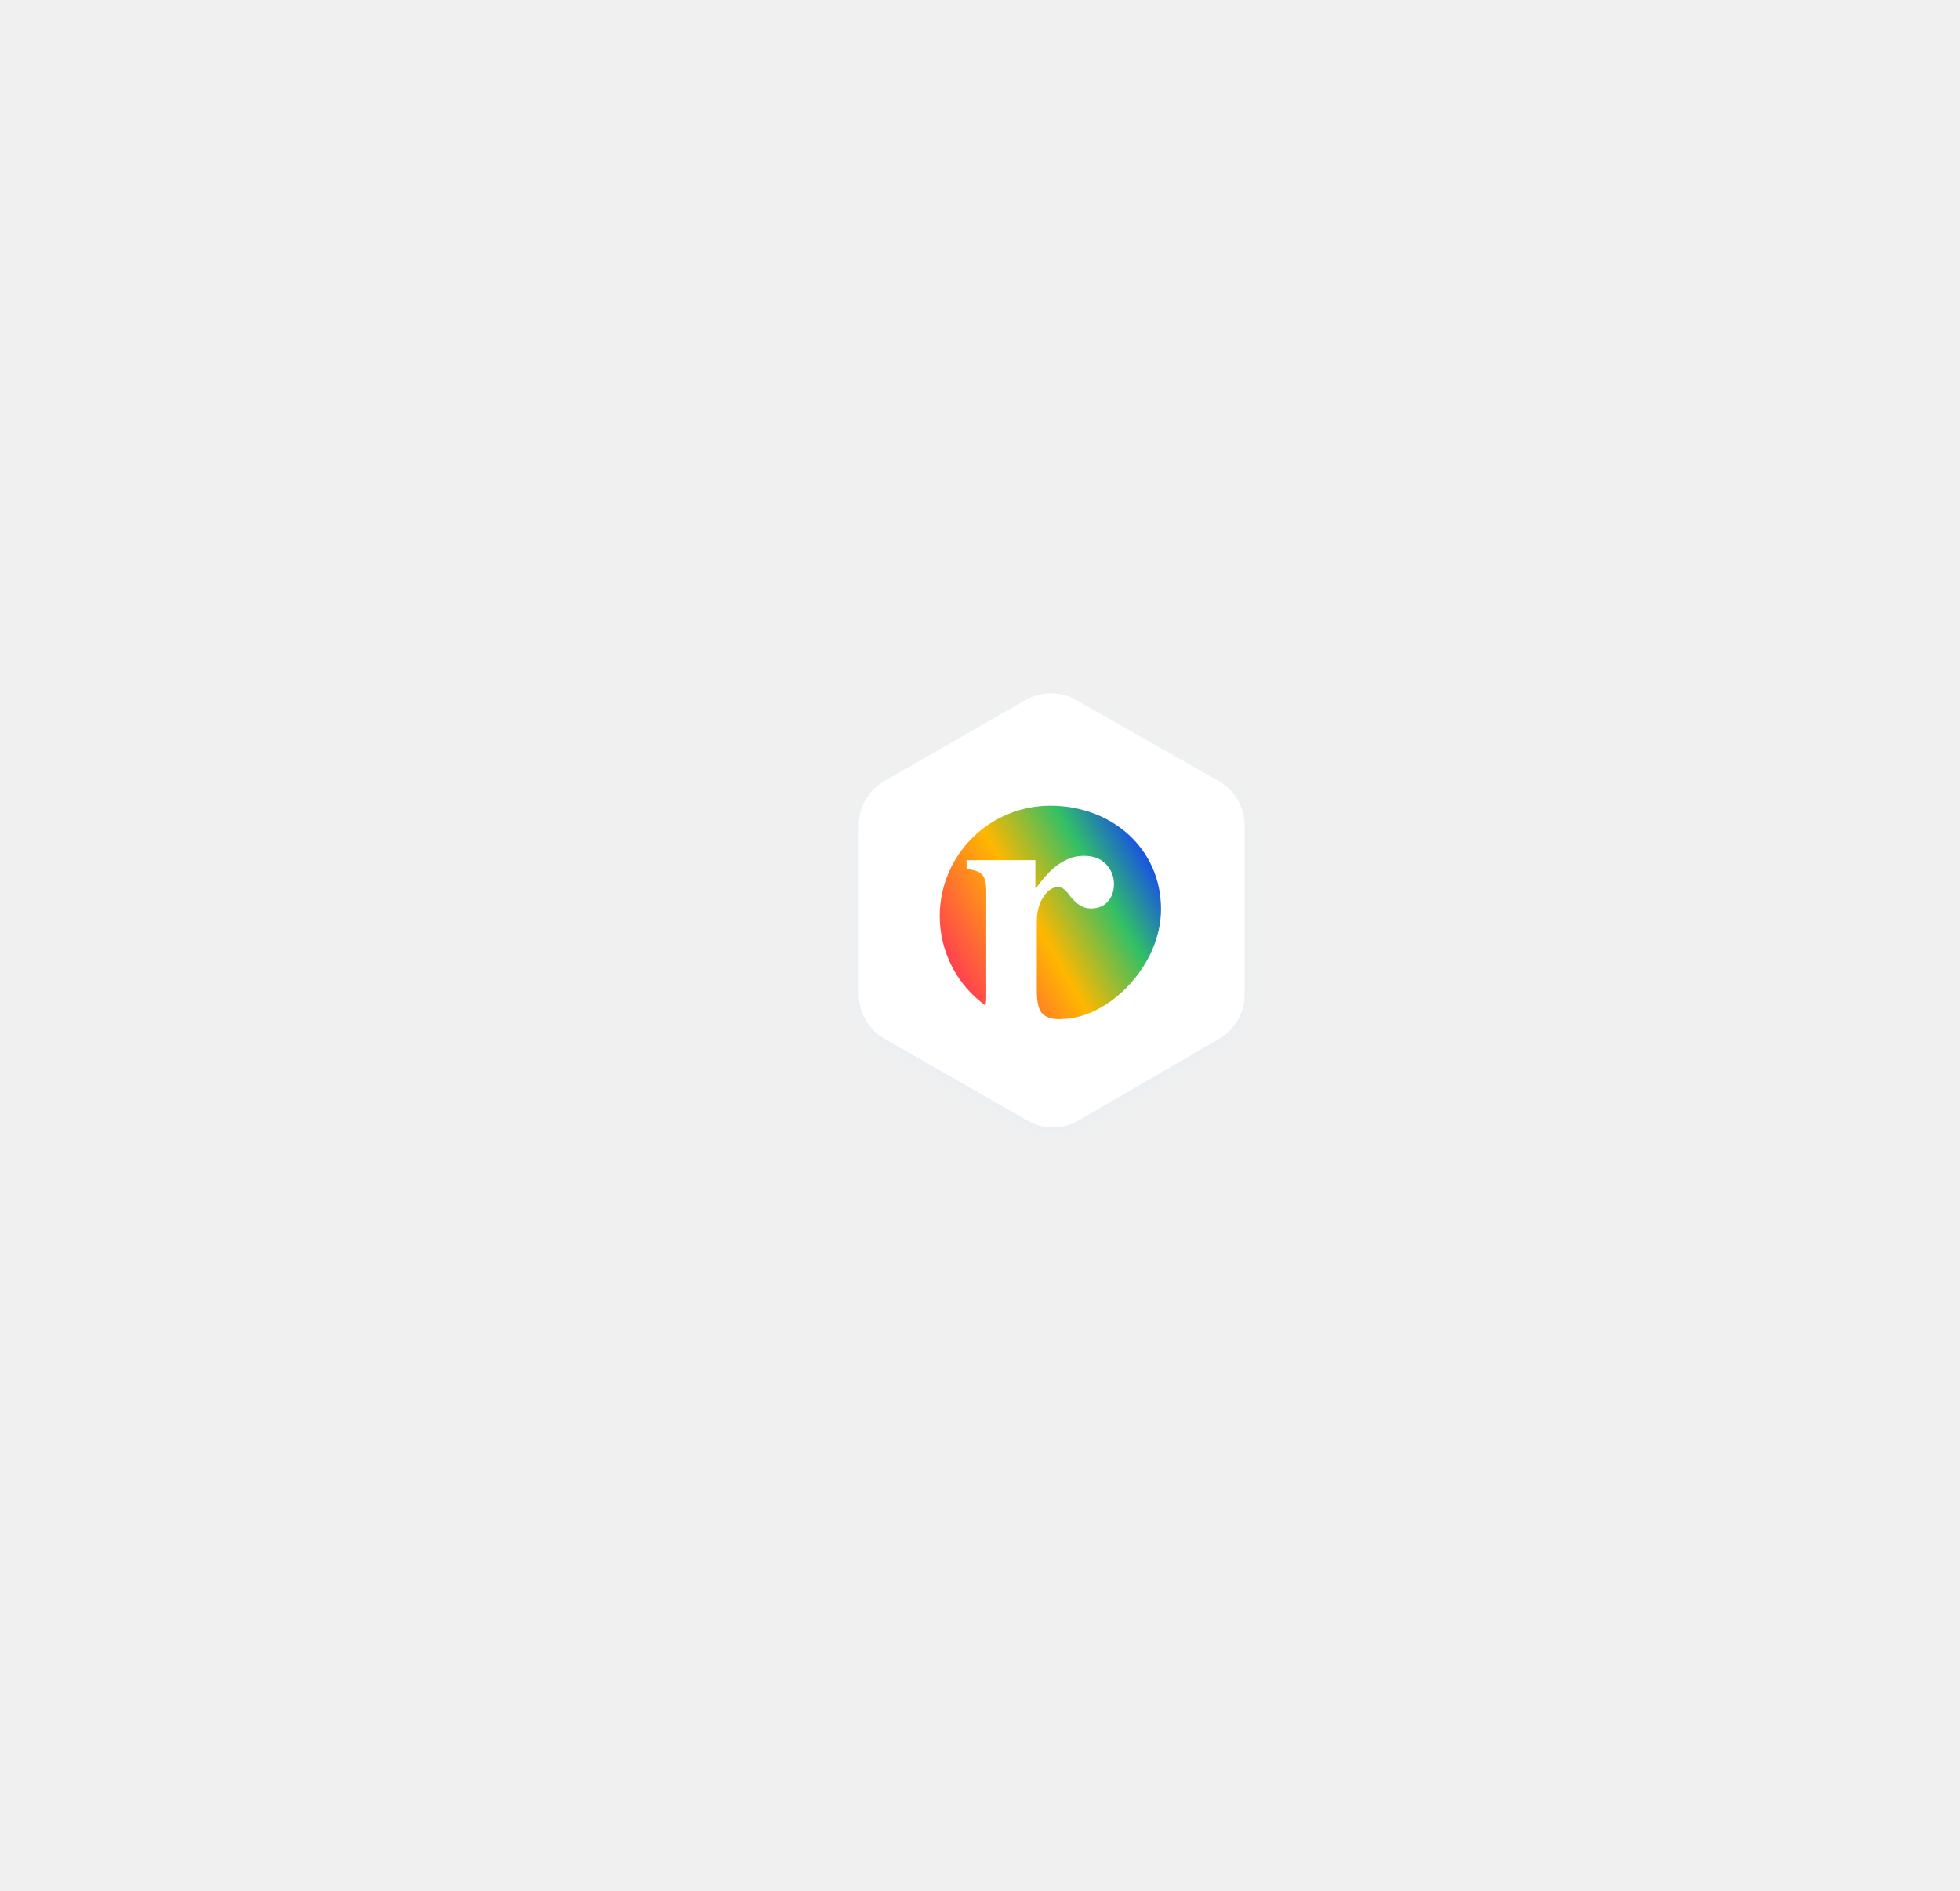
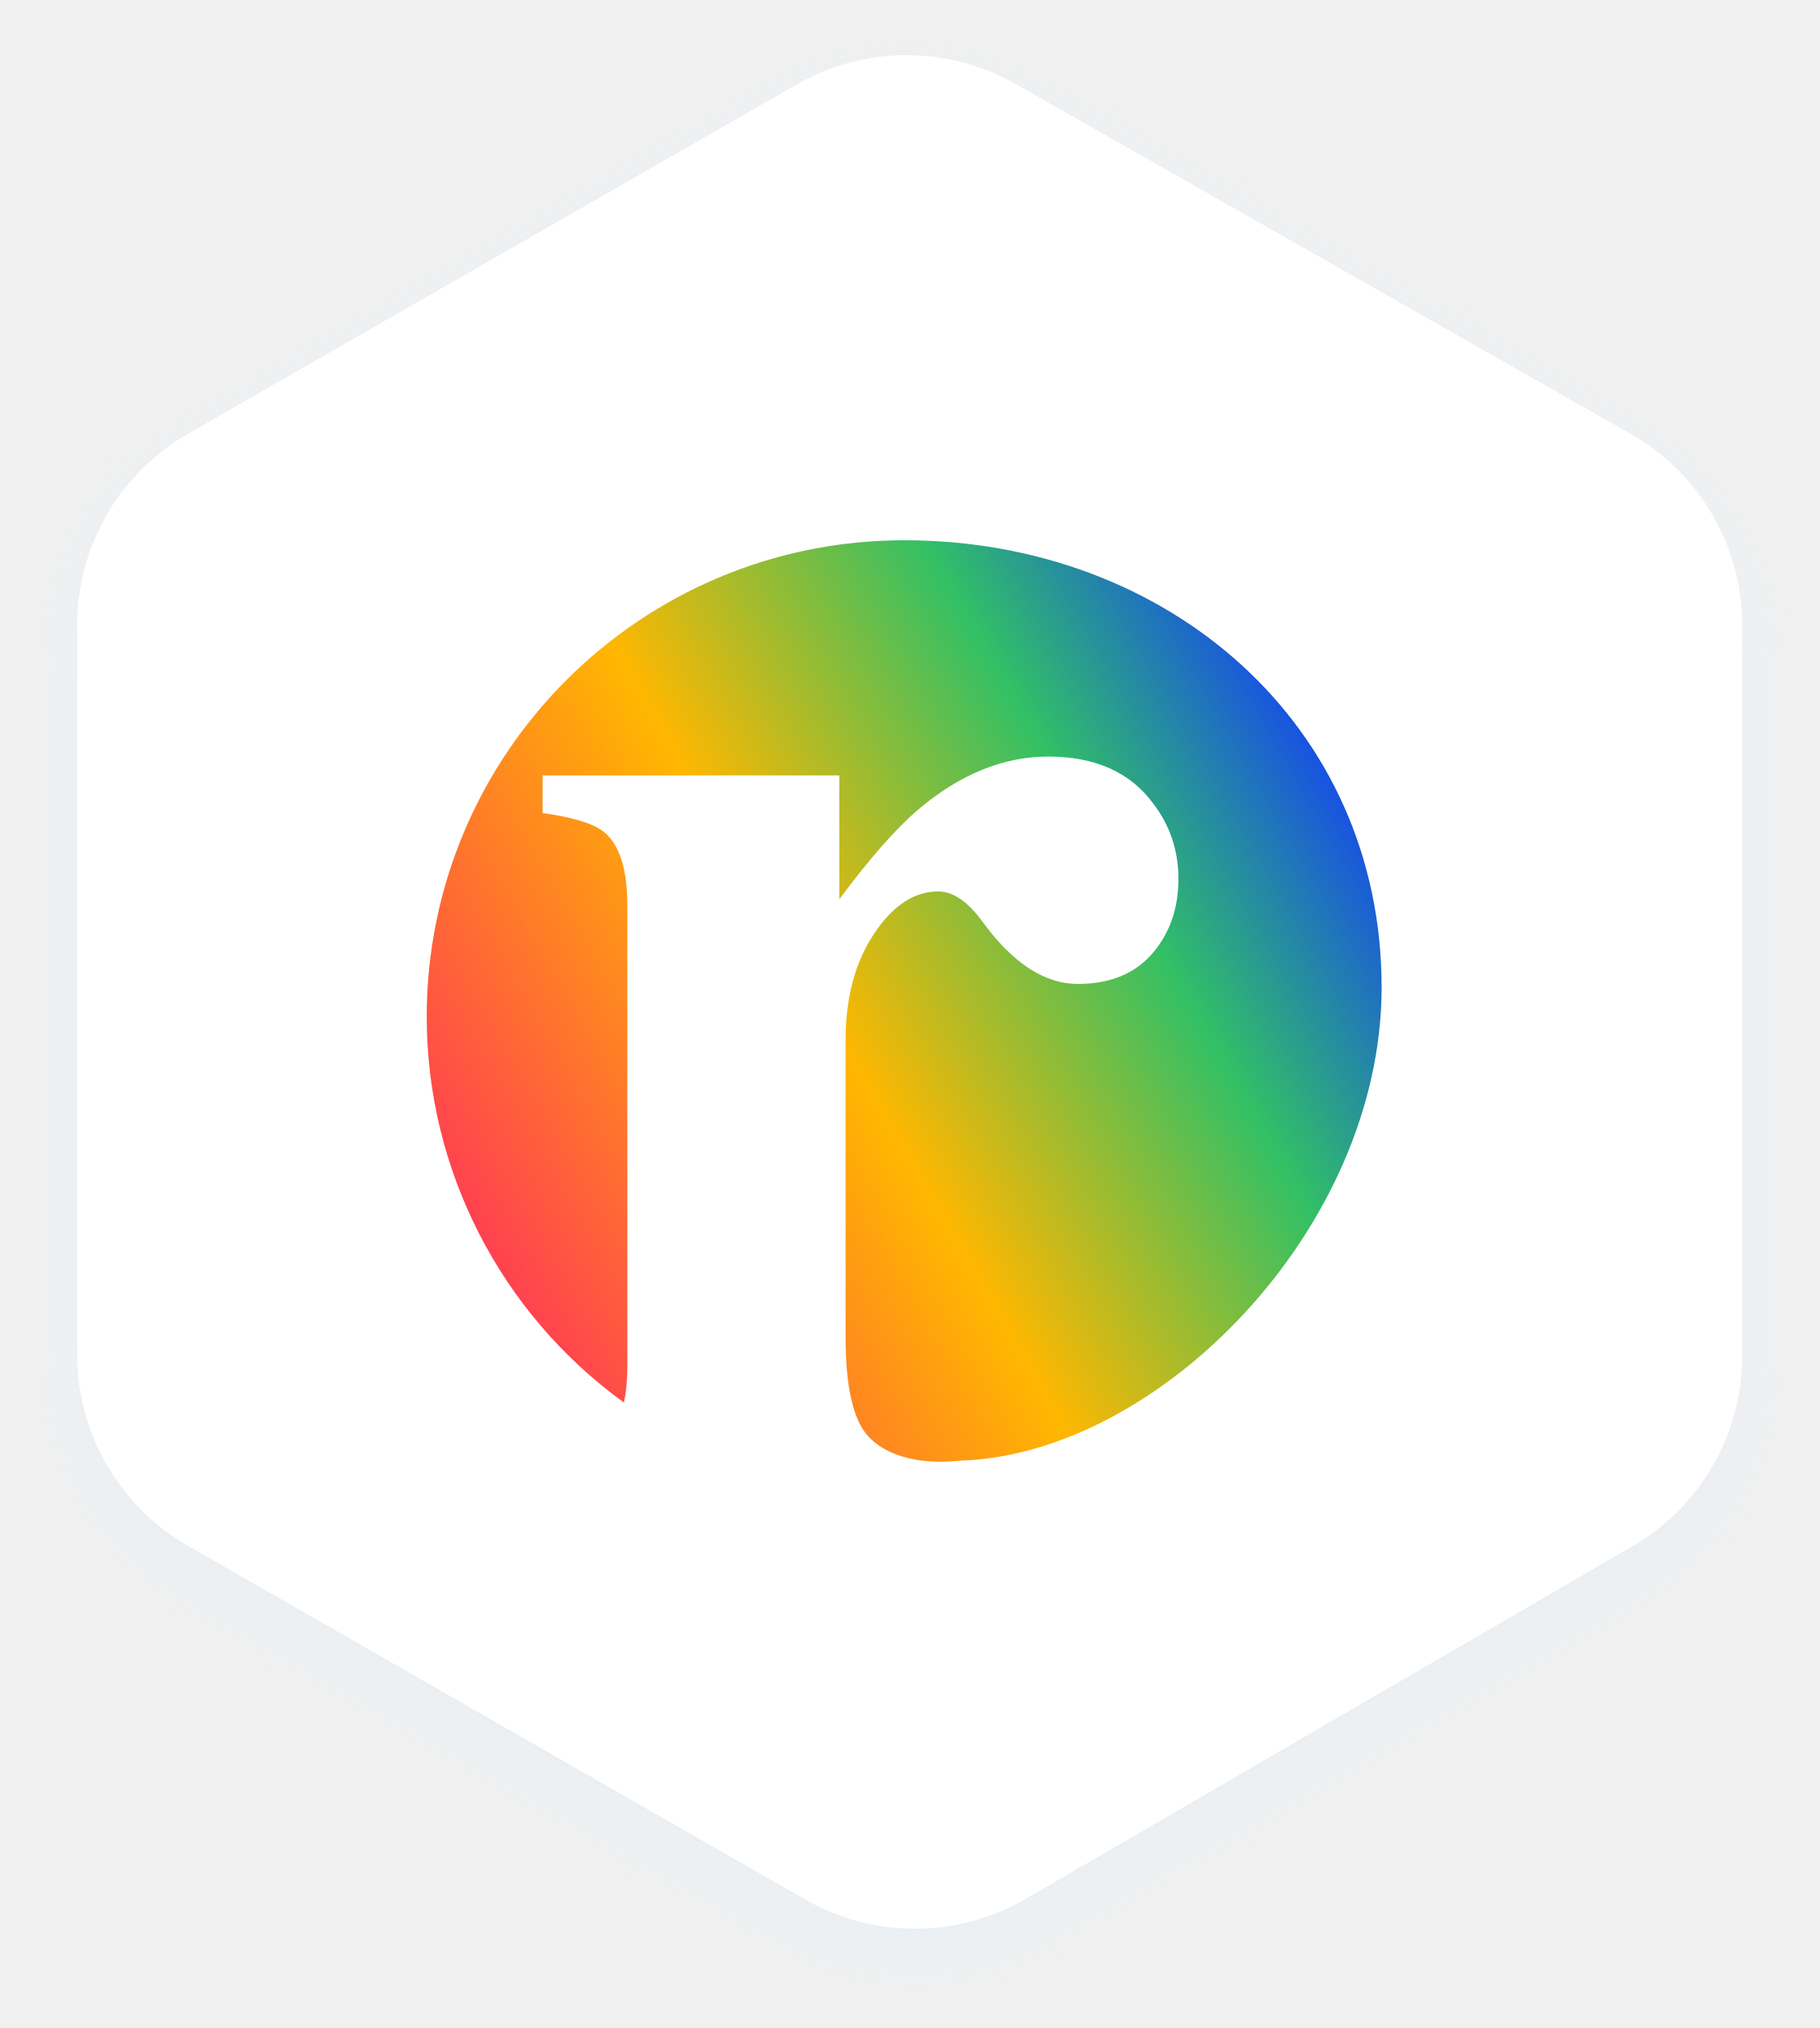
- <svg xmlns="http://www.w3.org/2000/svg" xmlns:xlink="http://www.w3.org/1999/xlink" width="767px" height="740px" viewBox="0 0 767 740" version="1.1" id="svg1788">
+ <svg xmlns="http://www.w3.org/2000/svg" xmlns:xlink="http://www.w3.org/1999/xlink" width="165" height="183.876" viewBox="0 0 165 183.876" version="1.1" id="svg1788">
  <defs id="defs1782">
-     <linearGradient x1="9.398%" y1="88.325%" x2="106.182%" y2="34.569%" id="linearGradient-1">
+     <linearGradient x1="0.094" y1="0.883" x2="1.062" y2="0.346" id="linearGradient-1">
      <stop stop-color="#FF3A54" offset="0%" id="stop1773" />
      <stop stop-color="#FFB700" offset="41.729%" id="stop1775" />
      <stop stop-color="#32C065" offset="72.418%" id="stop1777" />
      <stop stop-color="#1239FF" offset="100%" id="stop1779" />
    </linearGradient>
-     <filter color-interpolation-filters="sRGB" filterUnits="userSpaceOnUse" height="183.876" width="165" y="0.033" x="0" id="filter0_d_freedom">
+     <filter filterUnits="userSpaceOnUse" height="183.876" width="165" y="0.033" x="0" id="filter0_d_freedom" style="color-interpolation-filters:sRGB">
      <feFlood id="feFlood2449" result="BackgroundImageFix" flood-opacity="0" />
      <feColorMatrix id="feColorMatrix2451" values="0 0 0 0 0 0 0 0 0 0 0 0 0 0 0 0 0 0 127 0" type="matrix" in="SourceAlpha" />
      <feOffset id="feOffset2453" dy="2" />
      <feGaussianBlur id="feGaussianBlur2455" stdDeviation="3.5" />
      <feColorMatrix id="feColorMatrix2457" values="0 0 0 0 0.919 0 0 0 0 0.938 0 0 0 0 0.956 0 0 0 1 0" type="matrix" />
      <feBlend id="feBlend2459" result="effect1_dropShadow" in2="BackgroundImageFix" mode="normal" />
      <feBlend id="feBlend2461" result="shape" in2="effect1_dropShadow" in="SourceGraphic" mode="normal" />
    </filter>
-     <filter color-interpolation-filters="sRGB" filterUnits="userSpaceOnUse" height="84.997" width="84.922" y="48.003" x="40" id="filter1_i_freedom">
+     <filter filterUnits="userSpaceOnUse" height="84.997" width="84.922" y="48.003" x="40" id="filter1_i_freedom" style="color-interpolation-filters:sRGB">
      <feFlood id="feFlood2464" result="BackgroundImageFix" flood-opacity="0" />
      <feBlend id="feBlend2466" result="shape" in2="BackgroundImageFix" in="SourceGraphic" mode="normal" />
      <feColorMatrix id="feColorMatrix2468" result="hardAlpha" values="0 0 0 0 0 0 0 0 0 0 0 0 0 0 0 0 0 0 127 0" type="matrix" in="SourceAlpha" />
      <feOffset id="feOffset2470" dy="1" />
      <feGaussianBlur id="feGaussianBlur2472" stdDeviation="1.5" />
-       <feComposite id="feComposite2474" k3="1" k2="-1" operator="arithmetic" in2="hardAlpha" />
+       <feComposite id="feComposite2474" k3="1" k2="-1" operator="arithmetic" in2="hardAlpha" k1="0" k4="0" />
      <feColorMatrix id="feColorMatrix2476" values="0 0 0 0 1 0 0 0 0 0.81 0 0 0 0 0.362 0 0 0 1 0" type="matrix" />
      <feBlend id="feBlend2478" result="effect1_innerShadow" in2="shape" mode="normal" />
    </filter>
-     <radialGradient gradientTransform="translate(82.4612 90.0012) rotate(90) scale(41.9987 42.4612)" gradientUnits="userSpaceOnUse" r="1" cy="0" cx="0" id="paint0_radial_freedom">
+     <radialGradient gradientTransform="matrix(0,41.9987,-42.4612,0,82.4612,90.0012)" gradientUnits="userSpaceOnUse" r="1" cy="0" cx="0" id="paint0_radial_freedom">
      <stop id="stop2481" stop-color="#FFDB87" />
      <stop id="stop2483" stop-color="#FFBD21" offset="1" />
    </radialGradient>
    <linearGradient gradientUnits="userSpaceOnUse" gradientTransform="scale(1.01808,0.9822413)" y2="260.438" x2="799.952" y1="665.421" x1="70.801" id="linearGradient2558" xlink:href="#linearGradient-1" />
    <linearGradient gradientUnits="userSpaceOnUse" gradientTransform="scale(1.01808,0.9822413)" y2="448.783" x2="969.88" y1="853.766" x1="240.729" id="linearGradient2562" xlink:href="#linearGradient-1" />
    <linearGradient xlink:href="#linearGradient-1" id="linearGradient2596" gradientUnits="userSpaceOnUse" gradientTransform="scale(1.01808,0.9822413)" x1="70.801" y1="665.421" x2="799.952" y2="260.438" />
-     <filter color-interpolation-filters="sRGB" filterUnits="userSpaceOnUse" height="183.876" width="165" y="0.033" x="0" id="filter0_d_freedom-8">
+     <filter filterUnits="userSpaceOnUse" height="183.876" width="165" y="0.033" x="0" id="filter0_d_freedom-8" style="color-interpolation-filters:sRGB">
      <feFlood id="feFlood2710" result="BackgroundImageFix" flood-opacity="0" />
      <feColorMatrix id="feColorMatrix2712" values="0 0 0 0 0 0 0 0 0 0 0 0 0 0 0 0 0 0 127 0" type="matrix" in="SourceAlpha" />
      <feOffset id="feOffset2714" dy="2" />
      <feGaussianBlur id="feGaussianBlur2716" stdDeviation="3.5" />
      <feColorMatrix id="feColorMatrix2718" values="0 0 0 0 0.919 0 0 0 0 0.938 0 0 0 0 0.956 0 0 0 1 0" type="matrix" />
      <feBlend id="feBlend2720" result="effect1_dropShadow" in2="BackgroundImageFix" mode="normal" />
      <feBlend id="feBlend2722" result="shape" in2="effect1_dropShadow" in="SourceGraphic" mode="normal" />
    </filter>
-     <filter color-interpolation-filters="sRGB" filterUnits="userSpaceOnUse" height="84.997" width="84.922" y="48.003" x="40" id="filter1_i_freedom-7">
+     <filter filterUnits="userSpaceOnUse" height="84.997" width="84.922" y="48.003" x="40" id="filter1_i_freedom-7" style="color-interpolation-filters:sRGB">
      <feFlood id="feFlood2725" result="BackgroundImageFix" flood-opacity="0" />
      <feBlend id="feBlend2727" result="shape" in2="BackgroundImageFix" in="SourceGraphic" mode="normal" />
      <feColorMatrix id="feColorMatrix2729" result="hardAlpha" values="0 0 0 0 0 0 0 0 0 0 0 0 0 0 0 0 0 0 127 0" type="matrix" in="SourceAlpha" />
      <feOffset id="feOffset2731" dy="1" />
      <feGaussianBlur id="feGaussianBlur2733" stdDeviation="1.5" />
-       <feComposite id="feComposite2735" k3="1" k2="-1" operator="arithmetic" in2="hardAlpha" />
+       <feComposite id="feComposite2735" k3="1" k2="-1" operator="arithmetic" in2="hardAlpha" k1="0" k4="0" />
      <feColorMatrix id="feColorMatrix2737" values="0 0 0 0 1 0 0 0 0 0.81 0 0 0 0 0.362 0 0 0 1 0" type="matrix" />
      <feBlend id="feBlend2739" result="effect1_innerShadow" in2="shape" mode="normal" />
    </filter>
-     <radialGradient gradientTransform="translate(82.4612 90.0012) rotate(90) scale(41.9987 42.4612)" gradientUnits="userSpaceOnUse" r="1" cy="0" cx="0" id="paint0_radial_freedom-2">
+     <radialGradient gradientTransform="matrix(0,41.9987,-42.4612,0,82.4612,90.0012)" gradientUnits="userSpaceOnUse" r="1" cy="0" cx="0" id="paint0_radial_freedom-2">
      <stop id="stop2742" stop-color="#FFDB87" />
      <stop id="stop2744" stop-color="#FFBD21" offset="1" />
    </radialGradient>
  </defs>
-   <g style="fill:none" id="g2519" transform="translate(301,278.0288)">
+   <g style="fill:none" id="g2519" transform="translate(-28.04661,11.72527)">
    <g style="fill:none" id="g2780" transform="translate(28.04661,-11.75847)">
      <g style="filter:url(#filter0_d_freedom-8)" id="g2702">
        <path id="path2700" d="M 147.888,39.377 92.105,7.649 C 85.951,4.148 78.405,4.162 72.264,7.685 L 17.047,39.364 C 10.833,42.93 7,49.547 7,56.712 v 66.132 c 0,7.169 3.837,13.79 10.058,17.354 l 55.971,32.065 c 6.197,3.55 13.817,3.527 19.992,-0.062 l 55.029,-31.982 c 6.16,-3.58 9.95,-10.167 9.95,-17.292 V 56.762 c 0,-7.191 -3.861,-13.829 -10.112,-17.385 z" style="fill:#ffffff" />
      </g>
      <path id="path2708" d="m 56.188,85.59 c -0.577,0.644 -0.12,1.667 0.745,1.667 h 16.077 c 0.567,0 1.107,-0.24 1.486,-0.661 l 7.636,-8.476 8.56,8.553 c 0.375,0.375 0.883,0.585 1.414,0.585 h 16.089 c 0.873,0 1.327,-1.039 0.734,-1.679 L 83.623,58.258 c -0.8,-0.864 -2.17,-0.853 -2.957,0.024 z" style="fill:#ffffff" />
    </g>
    <g style="fill:none;fill-rule:evenodd;stroke:none;stroke-width:1" id="Page-1" transform="matrix(0.1129034,0,0,0.1129034,66.74291,37.25884)">
      <g style="fill:url(#linearGradient2562)" id="Group-3" transform="translate(-173,-185)">
        <g style="fill:url(#linearGradient2558)" id="logo" transform="translate(173,185)">
          <path style="fill:url(#linearGradient2596)" d="m 0,382.958 c 0.163,122.523 59.03,237.571 158.366,309.499 1.851,-8.348 2.776,-17.95 2.776,-28.885 V 293.353 c 0,-29.382 -6.309,-49.121 -18.92,-59.194 -8.407,-6.716 -24.791,-11.746 -49.172,-15.104 V 188.822 H 331.399 v 99.496 c 24.381,-32.74 45.395,-56.67 63.051,-71.781 33.629,-28.543 68.509,-42.819 104.66,-42.819 37.833,0 65.996,12.6 84.492,37.785 13.452,17.629 20.193,37.774 20.193,60.44 0,20.987 -5.47,39.024 -16.399,54.134 -14.292,20.148 -35.739,30.233 -64.324,30.233 -26.903,0 -52.548,-16.792 -76.929,-50.371 -11.77,-15.95 -23.524,-23.927 -35.294,-23.927 -21.018,0 -39.514,13.439 -55.488,40.302 -12.611,21.826 -18.92,48.272 -18.92,79.333 v 237.998 c 0,39.456 5.877,65.901 17.647,79.332 11.77,13.432 36.164,24.248 74.408,20.138 C 587.617,734.446 766.754,553.235 767,359.311 767.013,147.814 595.311,0.001 383.5,0 171.689,0.001 -0.013,171.461 0,382.958 Z" id="path10" />
        </g>
      </g>
    </g>
  </g>
</svg>
